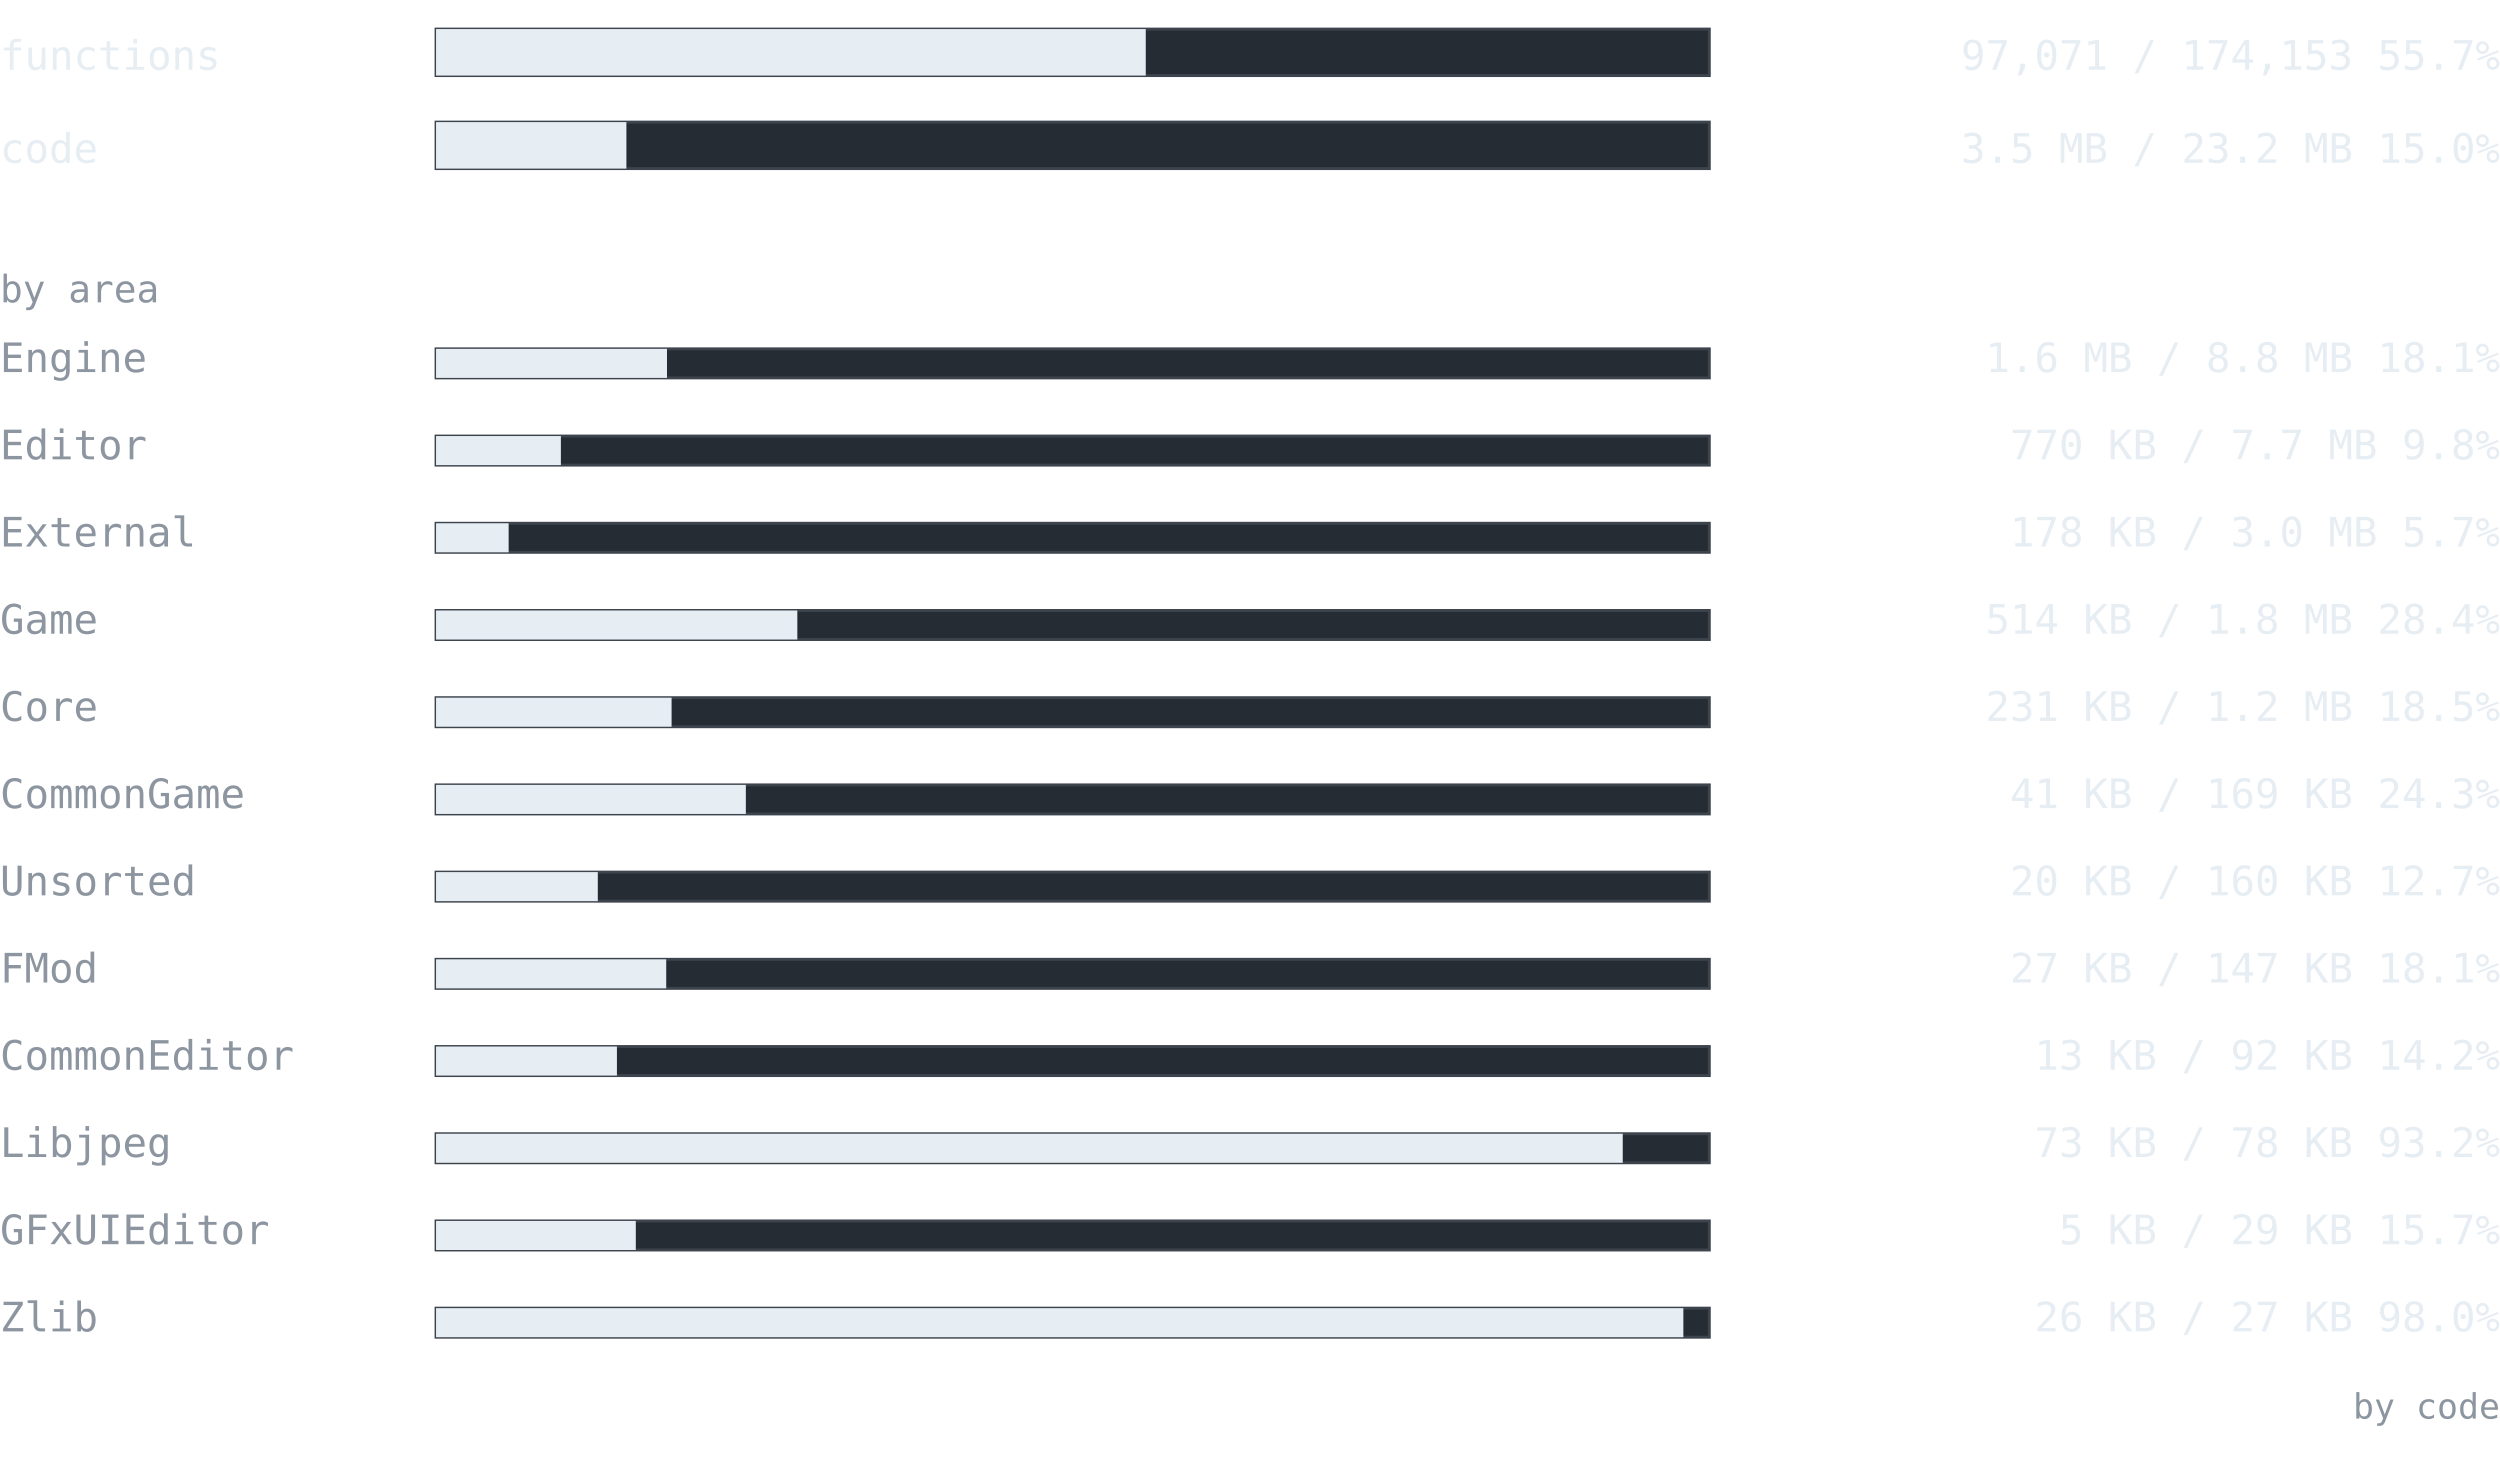
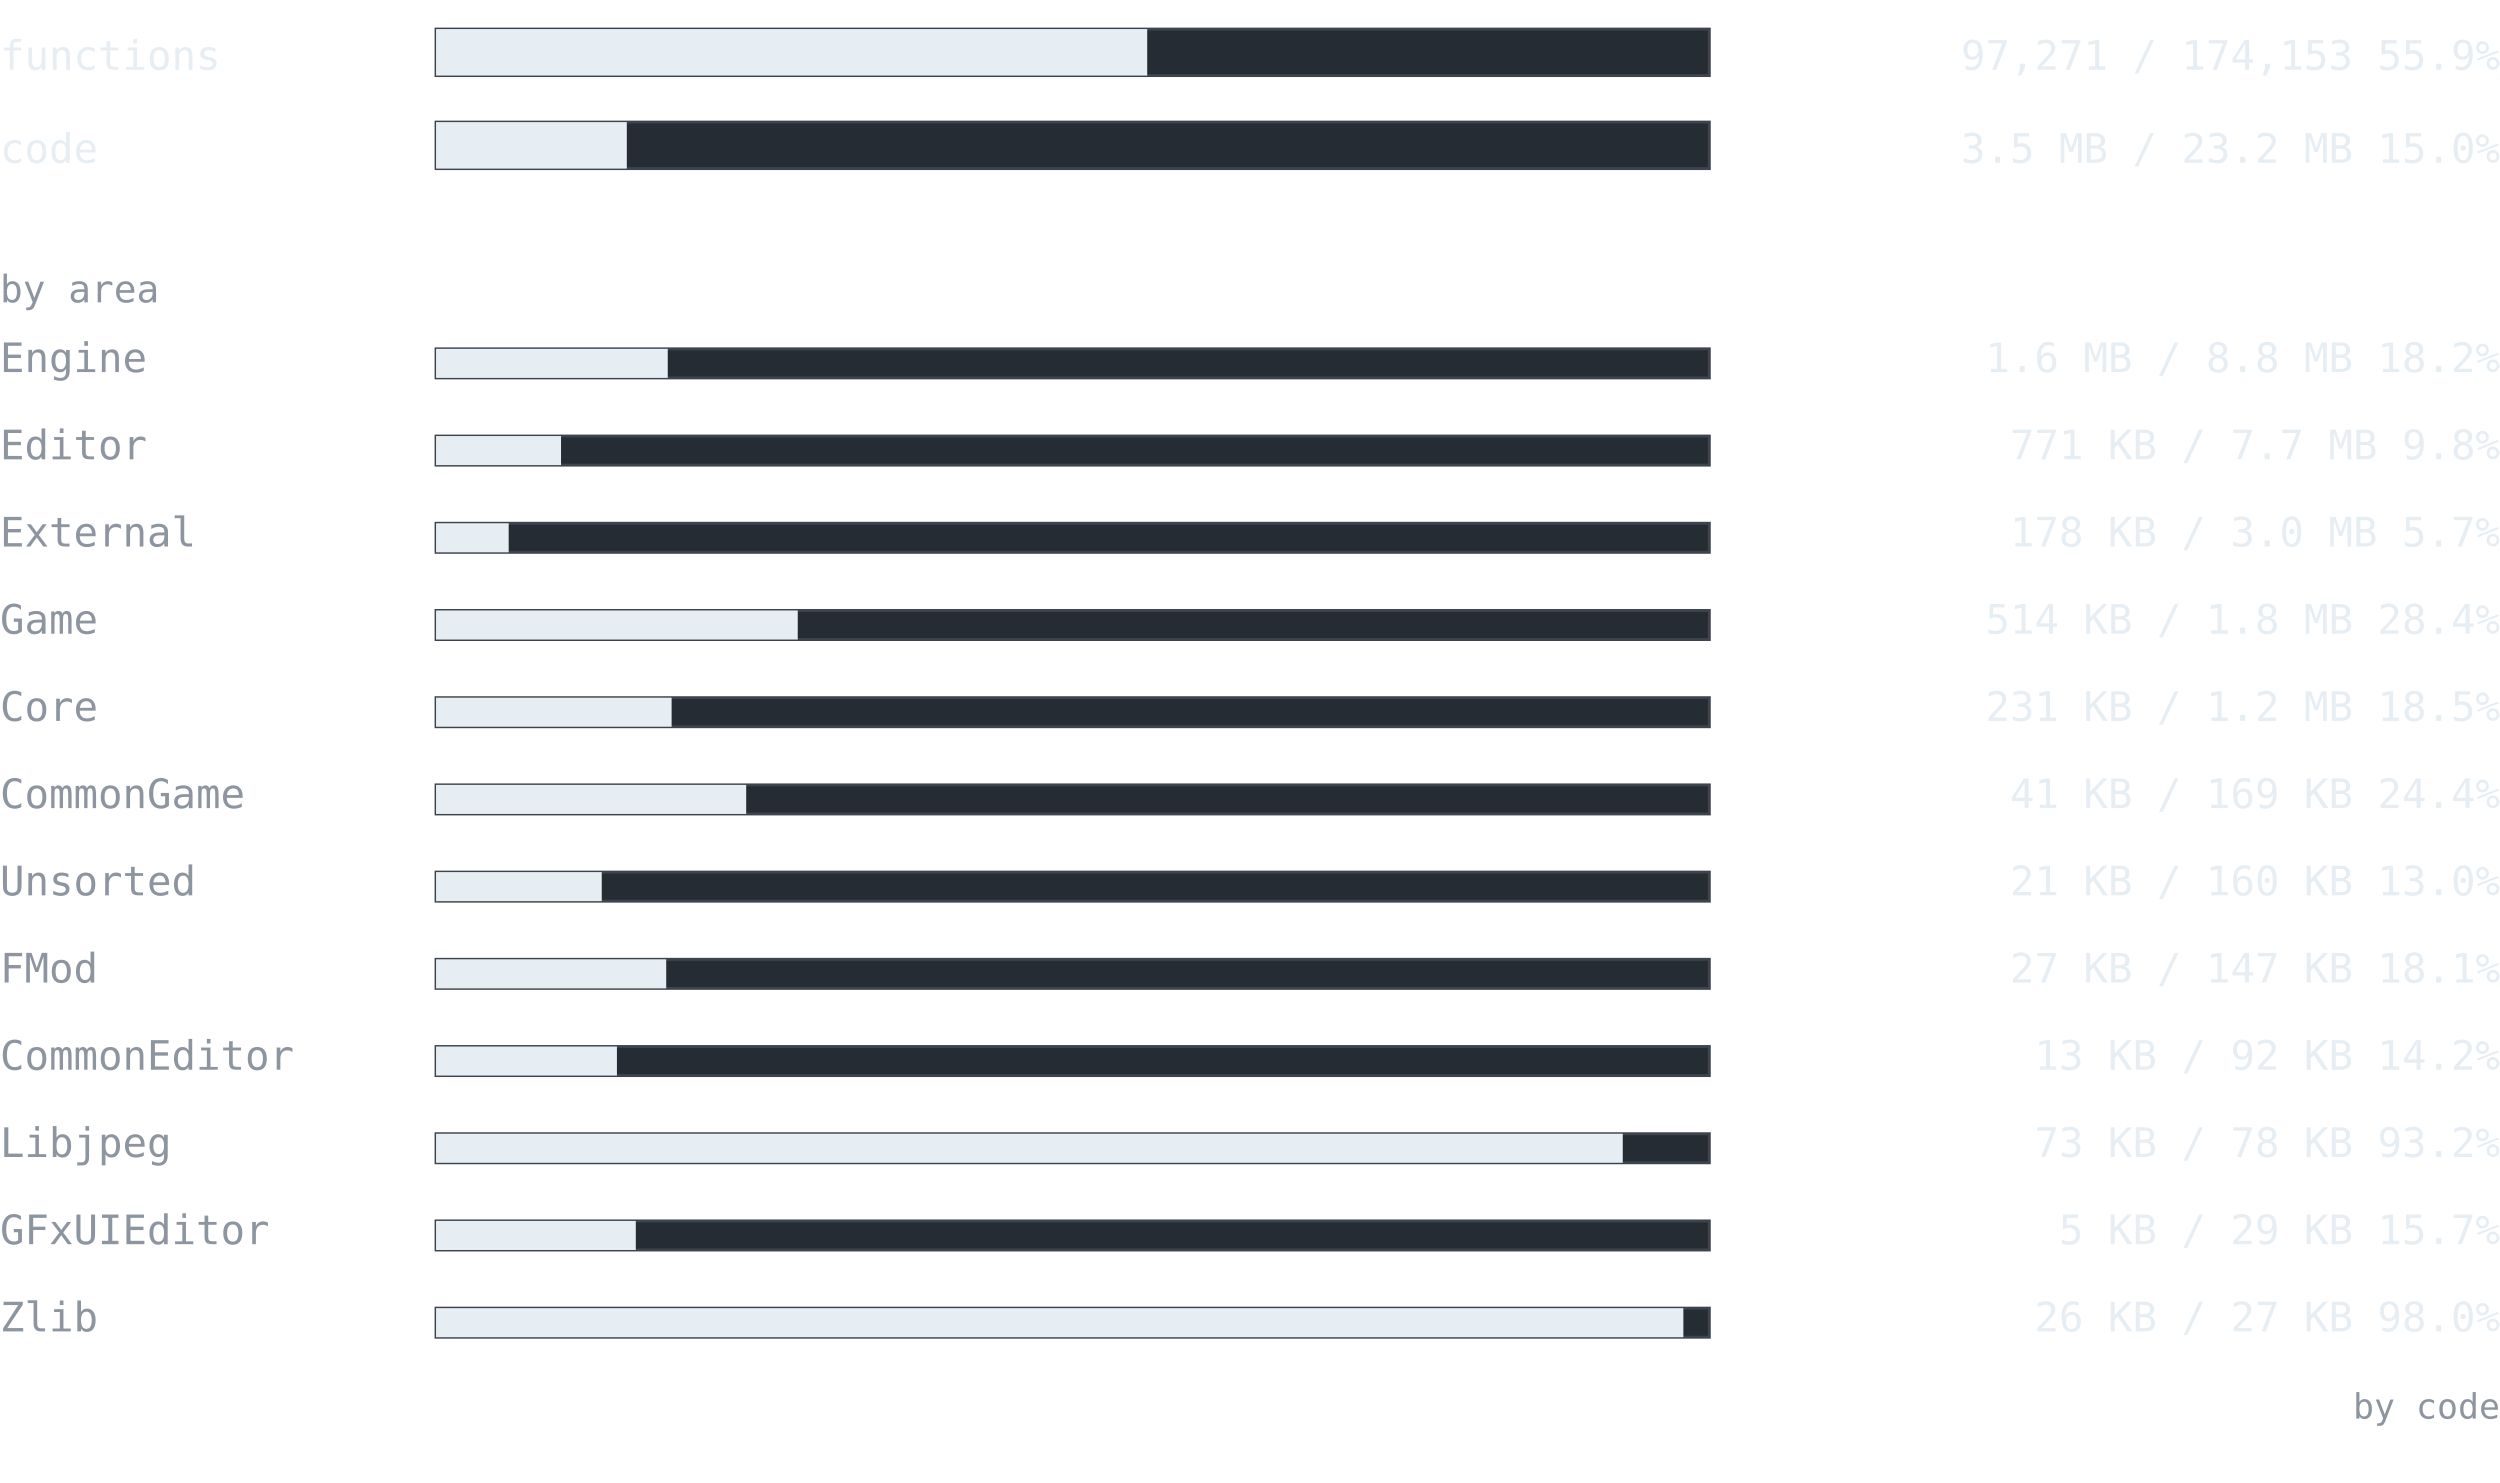
<svg xmlns="http://www.w3.org/2000/svg" width="860" height="510" viewBox="0 0 860 510" font-family="ui-monospace, SFMono-Regular, 'Cascadia Mono', Consolas, 'DejaVu Sans Mono', monospace">
  <text x="0" y="24" font-size="14" fill="#e6edf3" text-anchor="start" font-weight="normal">functions</text>
  <rect x="150" y="10" width="438" height="16" fill="#262c33" stroke="#3d444d" />
-   <rect x="150" y="10" width="244.136" height="16" fill="#e6edf3" />
-   <text x="860" y="24" font-size="14" fill="#e6edf3" text-anchor="end" font-weight="normal">97,071 / 174,153  55.7%</text>
+   <rect x="150" y="10" width="244.639" height="16" fill="#e6edf3" />
+   <text x="860" y="24" font-size="14" fill="#e6edf3" text-anchor="end" font-weight="normal">97,271 / 174,153  55.9%</text>
  <text x="0" y="56" font-size="14" fill="#e6edf3" text-anchor="start" font-weight="normal">code</text>
  <rect x="150" y="42" width="438" height="16" fill="#262c33" stroke="#3d444d" />
-   <rect x="150" y="42" width="65.483" height="16" fill="#e6edf3" />
+   <rect x="150" y="42" width="65.624" height="16" fill="#e6edf3" />
  <text x="860" y="56" font-size="14" fill="#e6edf3" text-anchor="end" font-weight="normal">3.5 MB / 23.2 MB  15.0%</text>
  <text x="0" y="104" font-size="13" fill="#8d96a0" text-anchor="start" font-weight="normal">by area</text>
  <text x="0" y="128" font-size="14" fill="#8d96a0" text-anchor="start" font-weight="normal">Engine</text>
  <rect x="150" y="120" width="438" height="10" fill="#262c33" stroke="#3d444d" />
-   <rect x="150" y="120" width="79.443" height="10" fill="#e6edf3" />
-   <text x="860" y="128" font-size="14" fill="#e6edf3" text-anchor="end" font-weight="normal">1.6 MB / 8.8 MB  18.1%</text>
+   <rect x="150" y="120" width="79.706" height="10" fill="#e6edf3" />
+   <text x="860" y="128" font-size="14" fill="#e6edf3" text-anchor="end" font-weight="normal">1.6 MB / 8.8 MB  18.2%</text>
  <text x="0" y="158" font-size="14" fill="#8d96a0" text-anchor="start" font-weight="normal">Editor</text>
  <rect x="150" y="150" width="438" height="10" fill="#262c33" stroke="#3d444d" />
-   <rect x="150" y="150" width="42.941" height="10" fill="#e6edf3" />
-   <text x="860" y="158" font-size="14" fill="#e6edf3" text-anchor="end" font-weight="normal">770 KB / 7.7 MB  9.8%</text>
+   <rect x="150" y="150" width="42.995" height="10" fill="#e6edf3" />
+   <text x="860" y="158" font-size="14" fill="#e6edf3" text-anchor="end" font-weight="normal">771 KB / 7.7 MB  9.8%</text>
  <text x="0" y="188" font-size="14" fill="#8d96a0" text-anchor="start" font-weight="normal">External</text>
  <rect x="150" y="180" width="438" height="10" fill="#262c33" stroke="#3d444d" />
-   <rect x="150" y="180" width="24.972" height="10" fill="#e6edf3" />
+   <rect x="150" y="180" width="24.987" height="10" fill="#e6edf3" />
  <text x="860" y="188" font-size="14" fill="#e6edf3" text-anchor="end" font-weight="normal">178 KB / 3.0 MB  5.7%</text>
  <text x="0" y="218" font-size="14" fill="#8d96a0" text-anchor="start" font-weight="normal">Game</text>
  <rect x="150" y="210" width="438" height="10" fill="#262c33" stroke="#3d444d" />
-   <rect x="150" y="210" width="124.279" height="10" fill="#e6edf3" />
+   <rect x="150" y="210" width="124.423" height="10" fill="#e6edf3" />
  <text x="860" y="218" font-size="14" fill="#e6edf3" text-anchor="end" font-weight="normal">514 KB / 1.8 MB  28.4%</text>
  <text x="0" y="248" font-size="14" fill="#8d96a0" text-anchor="start" font-weight="normal">Core</text>
  <rect x="150" y="240" width="438" height="10" fill="#262c33" stroke="#3d444d" />
-   <rect x="150" y="240" width="81.025" height="10" fill="#e6edf3" />
+   <rect x="150" y="240" width="81.034" height="10" fill="#e6edf3" />
  <text x="860" y="248" font-size="14" fill="#e6edf3" text-anchor="end" font-weight="normal">231 KB / 1.2 MB  18.5%</text>
  <text x="0" y="278" font-size="14" fill="#8d96a0" text-anchor="start" font-weight="normal">CommonGame</text>
  <rect x="150" y="270" width="438" height="10" fill="#262c33" stroke="#3d444d" />
-   <rect x="150" y="270" width="106.568" height="10" fill="#e6edf3" />
-   <text x="860" y="278" font-size="14" fill="#e6edf3" text-anchor="end" font-weight="normal">41 KB / 169 KB  24.3%</text>
+   <rect x="150" y="270" width="106.689" height="10" fill="#e6edf3" />
+   <text x="860" y="278" font-size="14" fill="#e6edf3" text-anchor="end" font-weight="normal">41 KB / 169 KB  24.4%</text>
  <text x="0" y="308" font-size="14" fill="#8d96a0" text-anchor="start" font-weight="normal">Unsorted</text>
  <rect x="150" y="300" width="438" height="10" fill="#262c33" stroke="#3d444d" />
-   <rect x="150" y="300" width="55.645" height="10" fill="#e6edf3" />
-   <text x="860" y="308" font-size="14" fill="#e6edf3" text-anchor="end" font-weight="normal">20 KB / 160 KB  12.7%</text>
+   <rect x="150" y="300" width="57.001" height="10" fill="#e6edf3" />
+   <text x="860" y="308" font-size="14" fill="#e6edf3" text-anchor="end" font-weight="normal">21 KB / 160 KB  13.0%</text>
  <text x="0" y="338" font-size="14" fill="#8d96a0" text-anchor="start" font-weight="normal">FMod</text>
  <rect x="150" y="330" width="438" height="10" fill="#262c33" stroke="#3d444d" />
  <rect x="150" y="330" width="79.178" height="10" fill="#e6edf3" />
  <text x="860" y="338" font-size="14" fill="#e6edf3" text-anchor="end" font-weight="normal">27 KB / 147 KB  18.1%</text>
  <text x="0" y="368" font-size="14" fill="#8d96a0" text-anchor="start" font-weight="normal">CommonEditor</text>
  <rect x="150" y="360" width="438" height="10" fill="#262c33" stroke="#3d444d" />
  <rect x="150" y="360" width="62.221" height="10" fill="#e6edf3" />
  <text x="860" y="368" font-size="14" fill="#e6edf3" text-anchor="end" font-weight="normal">13 KB / 92 KB  14.2%</text>
  <text x="0" y="398" font-size="14" fill="#8d96a0" text-anchor="start" font-weight="normal">Libjpeg</text>
  <rect x="150" y="390" width="438" height="10" fill="#262c33" stroke="#3d444d" />
  <rect x="150" y="390" width="408.224" height="10" fill="#e6edf3" />
  <text x="860" y="398" font-size="14" fill="#e6edf3" text-anchor="end" font-weight="normal">73 KB / 78 KB  93.2%</text>
  <text x="0" y="428" font-size="14" fill="#8d96a0" text-anchor="start" font-weight="normal">GFxUIEditor</text>
  <rect x="150" y="420" width="438" height="10" fill="#262c33" stroke="#3d444d" />
  <rect x="150" y="420" width="68.715" height="10" fill="#e6edf3" />
  <text x="860" y="428" font-size="14" fill="#e6edf3" text-anchor="end" font-weight="normal">5 KB / 29 KB  15.7%</text>
  <text x="0" y="458" font-size="14" fill="#8d96a0" text-anchor="start" font-weight="normal">Zlib</text>
  <rect x="150" y="450" width="438" height="10" fill="#262c33" stroke="#3d444d" />
  <rect x="150" y="450" width="429.075" height="10" fill="#e6edf3" />
  <text x="860" y="458" font-size="14" fill="#e6edf3" text-anchor="end" font-weight="normal">26 KB / 27 KB  98.0%</text>
  <text x="860" y="488" font-size="12" fill="#8d96a0" text-anchor="end" font-weight="normal">by code</text>
</svg>
